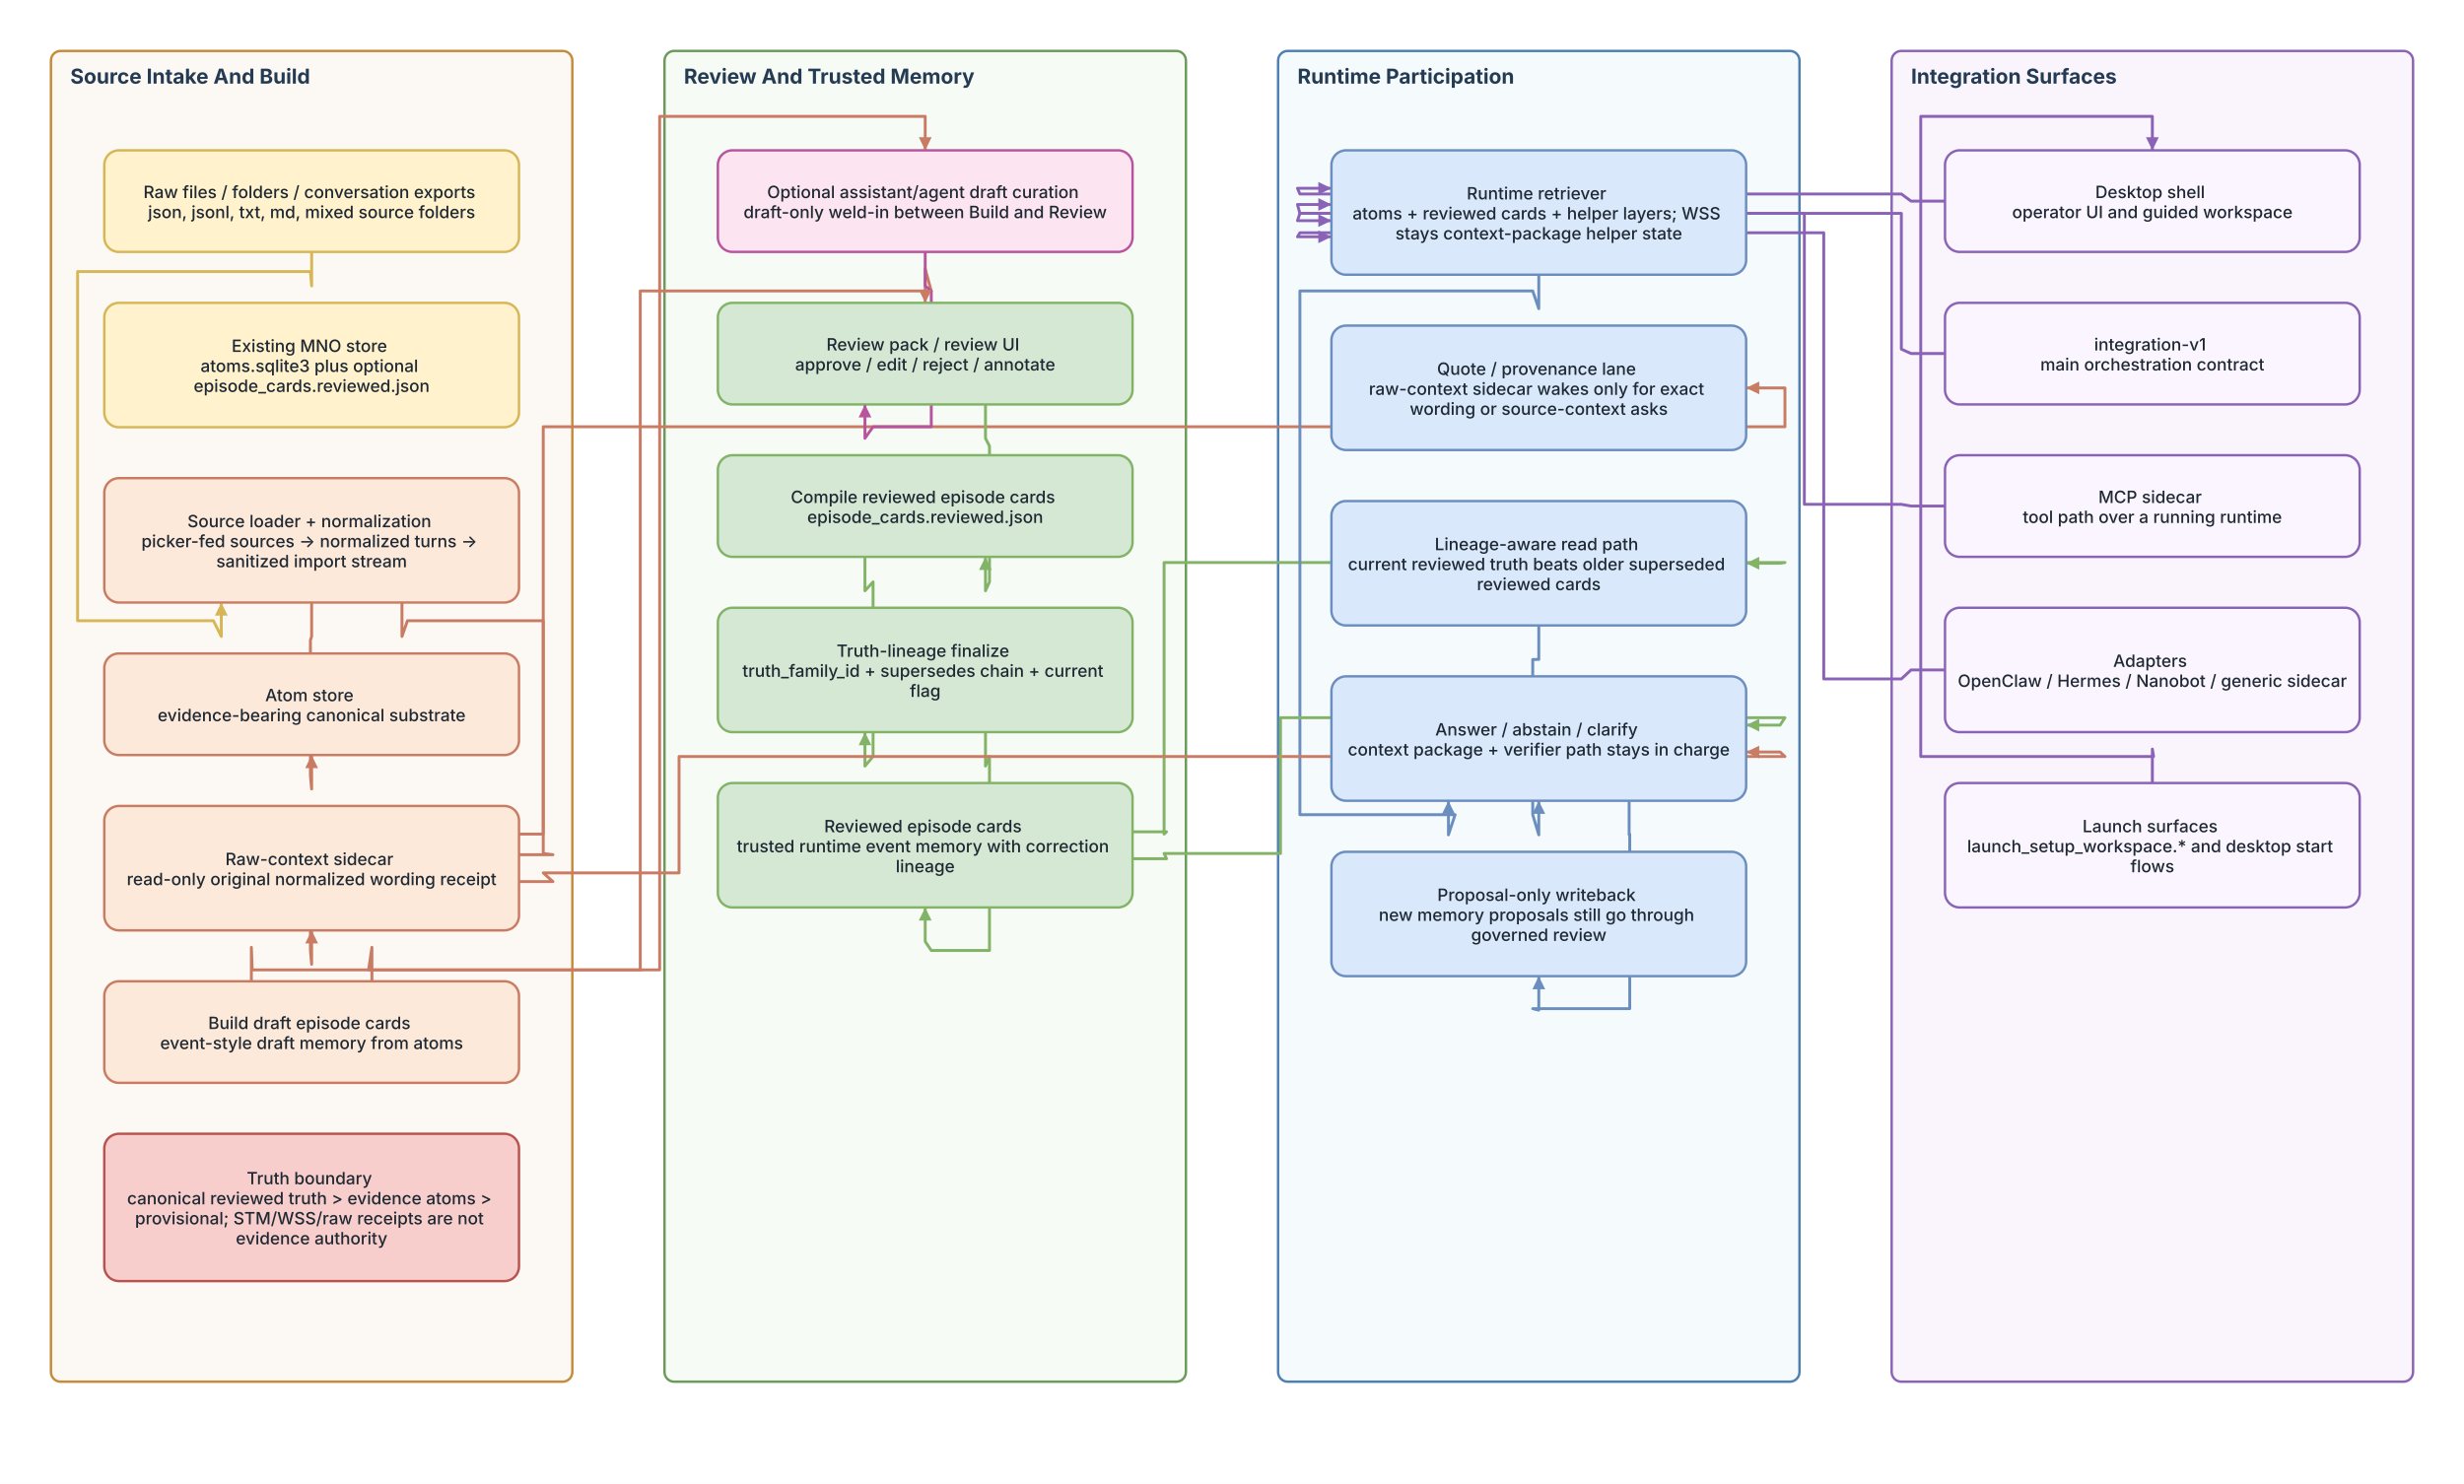
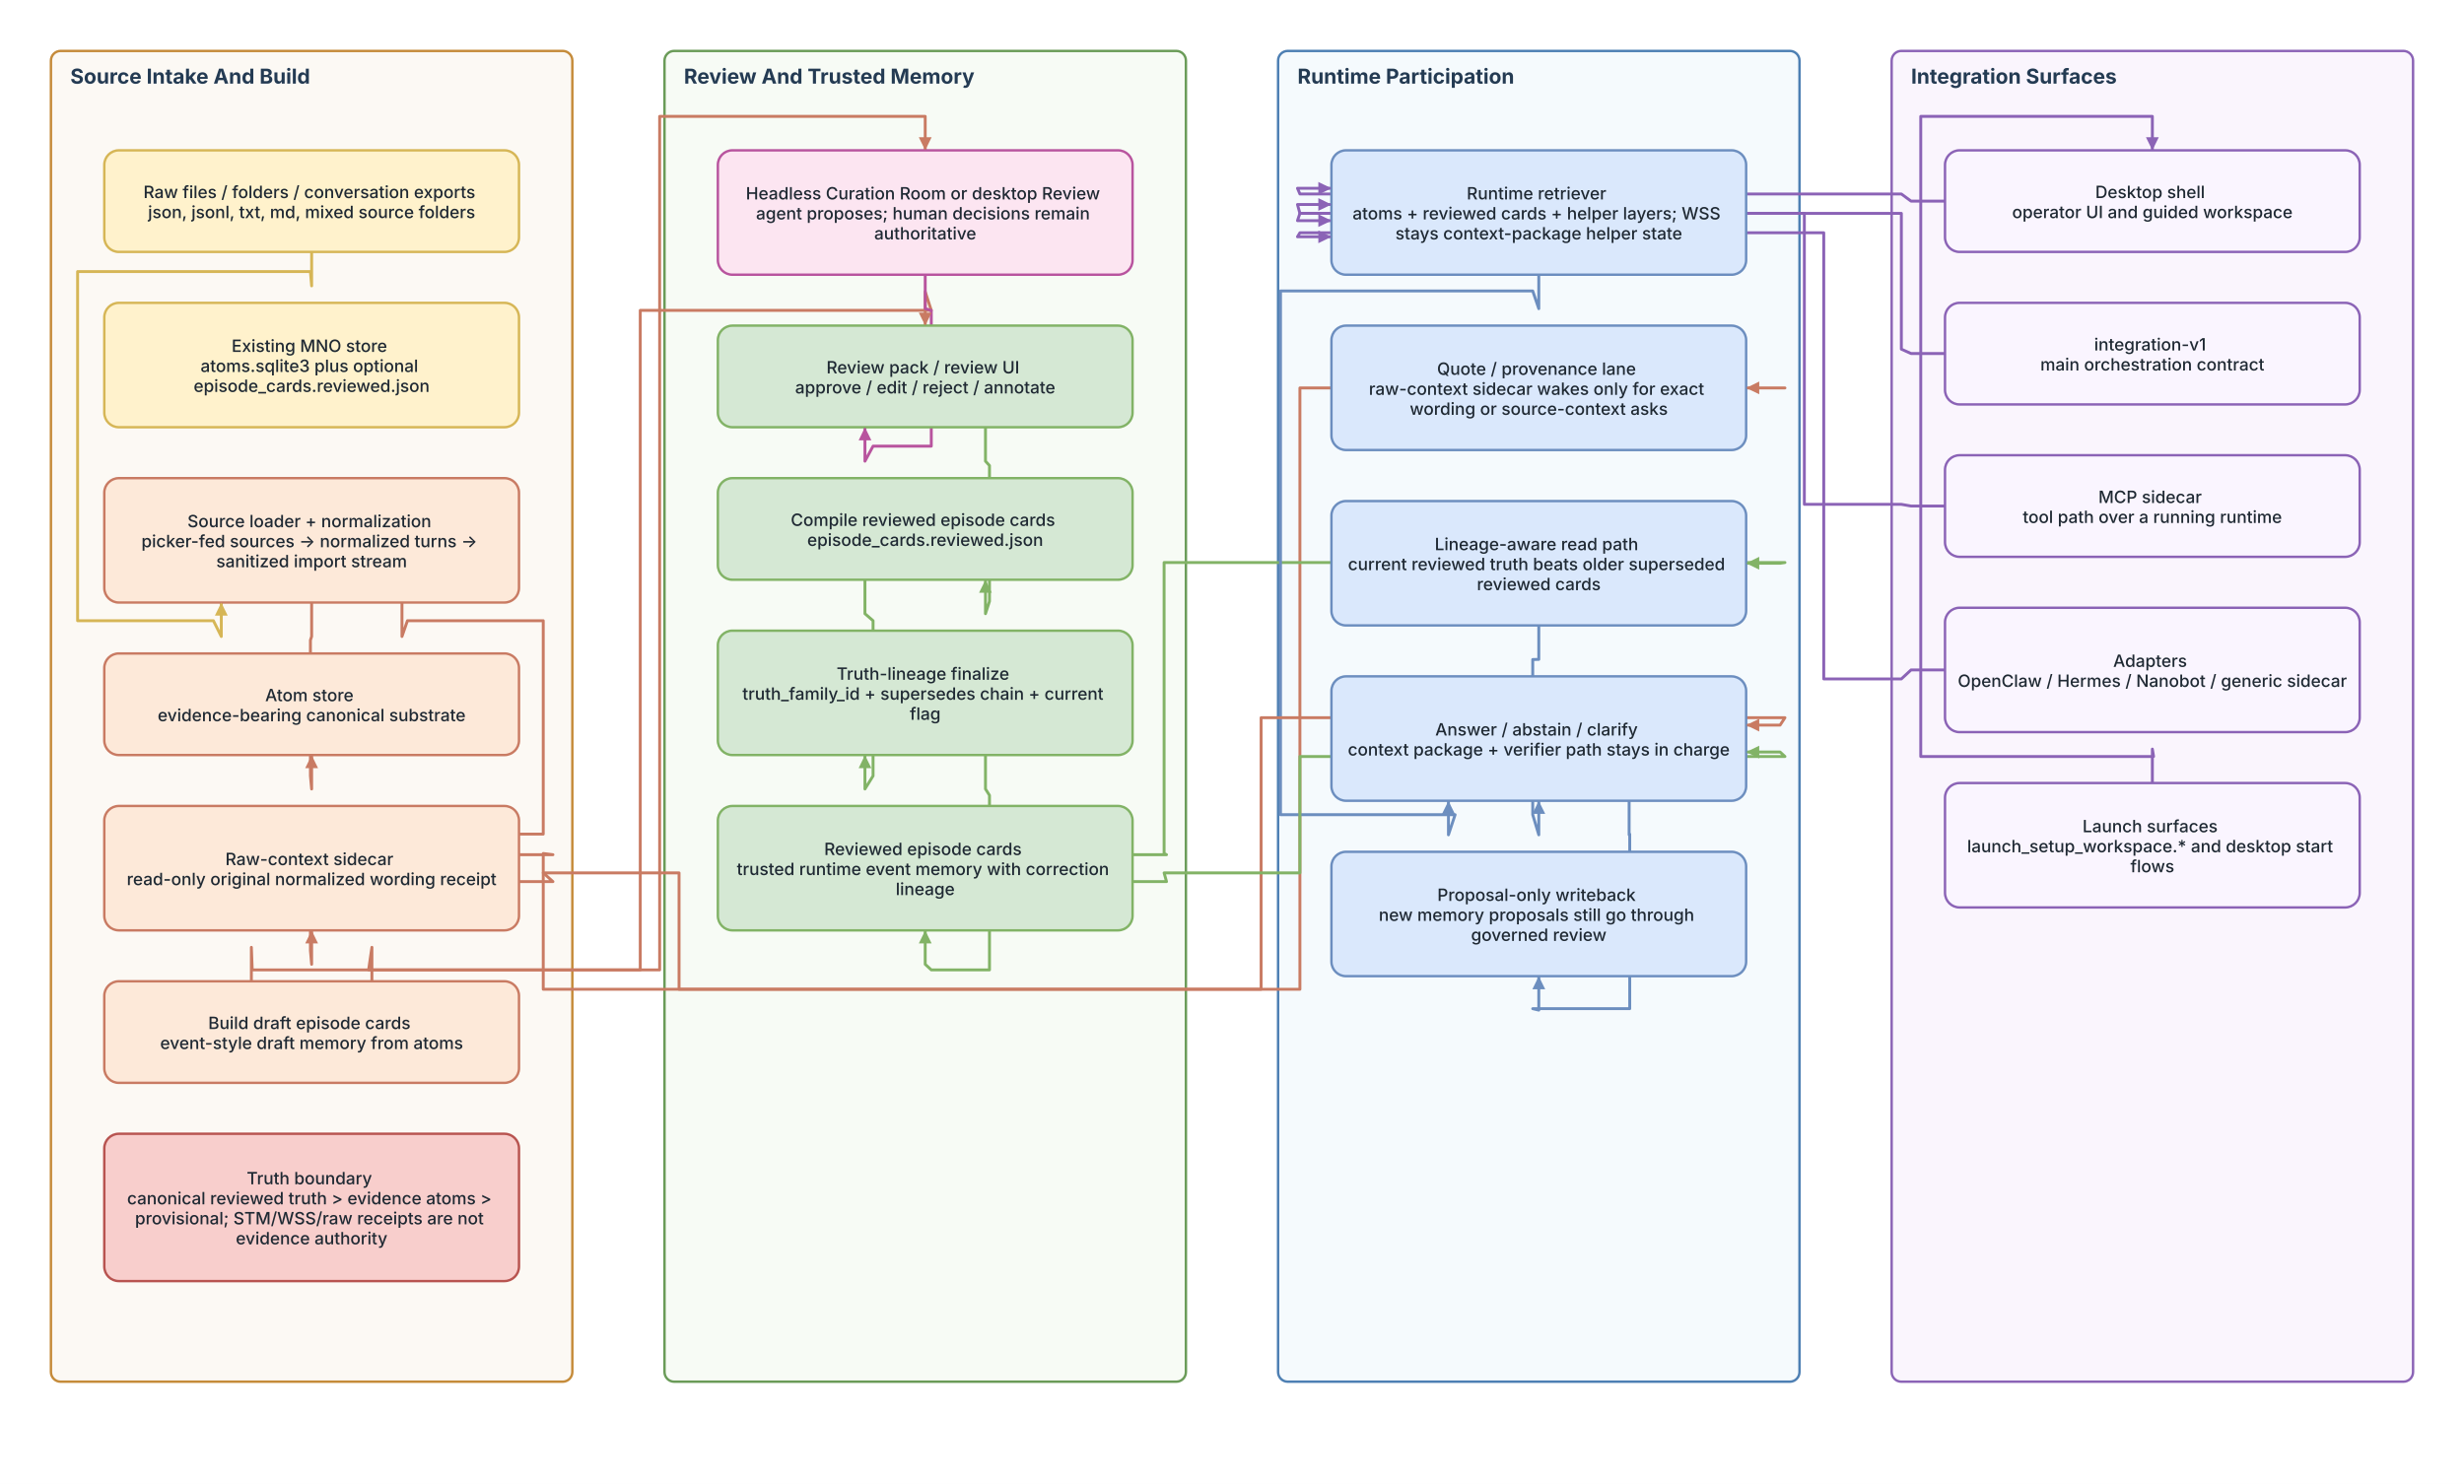
<svg xmlns="http://www.w3.org/2000/svg" width="2032" height="1224" viewBox="0 0 2032 1224" role="img" aria-label="Engineering Pipeline">
  <rect width="100%" height="100%" fill="#ffffff" />
  <rect x="42.0" y="42.0" width="430.0" height="1097.7" rx="8" fill="#f8f1e7" fill-opacity="0.48" stroke="#c58b3a" stroke-width="2" />
  <text x="58.0" y="69.0" font-family="Segoe UI, Inter, Arial, sans-serif" font-size="17" font-weight="700" fill="#243b53">Source Intake And Build</text>
  <rect x="548.0" y="42.0" width="430.0" height="1097.7" rx="8" fill="#eef6ea" fill-opacity="0.48" stroke="#6a9b58" stroke-width="2" />
  <text x="564.0" y="69.0" font-family="Segoe UI, Inter, Arial, sans-serif" font-size="17" font-weight="700" fill="#243b53">Review And Trusted Memory</text>
  <rect x="1054.0" y="42.0" width="430.0" height="1097.7" rx="8" fill="#eaf3fb" fill-opacity="0.48" stroke="#4d7fb3" stroke-width="2" />
  <text x="1070.0" y="69.0" font-family="Segoe UI, Inter, Arial, sans-serif" font-size="17" font-weight="700" fill="#243b53">Runtime Participation</text>
  <rect x="1560.0" y="42.0" width="430.0" height="1097.7" rx="8" fill="#f4eafa" fill-opacity="0.48" stroke="#8b63b6" stroke-width="2" />
  <text x="1576.0" y="69.0" font-family="Segoe UI, Inter, Arial, sans-serif" font-size="17" font-weight="700" fill="#243b53">Integration Surfaces</text>
-   <polyline points="713.3,459.3 713.3,487.3 720.0,480.0 720.0,624.0 713.3,631.9 713.3,603.9" fill="none" stroke="#82b366" stroke-width="2.4" stroke-linejoin="round" stroke-linecap="round" />
-   <polyline points="812.7,603.9 812.7,631.9 816.0,624.0 816.0,784.0 768.0,784.0 763.0,776.6 763.0,748.6" fill="none" stroke="#82b366" stroke-width="2.4" stroke-linejoin="round" stroke-linecap="round" />
-   <polyline points="428.0,705.0 456.0,705.0 448.0,704.0 448.0,352.0 1472.0,352.0 1472.0,320.0 1468.0,320.0 1440.0,320.0" fill="none" stroke="#c97b63" stroke-width="2.4" stroke-linejoin="round" stroke-linecap="round" />
-   <polyline points="934.0,686.1 962.0,686.1 960.0,688.0 960.0,464.0 1472.0,464.0 1468.0,464.6 1440.0,464.6" fill="none" stroke="#82b366" stroke-width="2.4" stroke-linejoin="round" stroke-linecap="round" />
-   <polyline points="1269.0,226.6 1269.0,254.6 1264.0,240.0 1072.0,240.0 1072.0,672.0 1200.0,672.0 1194.5,688.6 1194.5,660.6" fill="none" stroke="#6c8ebf" stroke-width="2.4" stroke-linejoin="round" stroke-linecap="round" />
+   <polyline points="713.3,478.2 713.3,506.2 720.0,512.0 720.0,640.0 713.3,650.8 713.3,622.8" fill="none" stroke="#82b366" stroke-width="2.4" stroke-linejoin="round" stroke-linecap="round" />
+   <polyline points="812.7,622.8 812.7,650.8 816.0,656.0 816.0,800.0 768.0,800.0 763.0,795.4 763.0,767.4" fill="none" stroke="#82b366" stroke-width="2.4" stroke-linejoin="round" stroke-linecap="round" />
+   <polyline points="428.0,705.0 456.0,705.0 448.0,704.0 448.0,816.0 1072.0,816.0 1072.0,320.0 1472.0,320.0 1468.0,320.0 1440.0,320.0" fill="none" stroke="#c97b63" stroke-width="2.4" stroke-linejoin="round" stroke-linecap="round" />
+   <polyline points="934.0,705.0 962.0,705.0 960.0,704.0 960.0,464.0 1472.0,464.0 1468.0,464.6 1440.0,464.6" fill="none" stroke="#82b366" stroke-width="2.4" stroke-linejoin="round" stroke-linecap="round" />
+   <polyline points="1269.0,226.6 1269.0,254.6 1264.0,240.0 1056.0,240.0 1056.0,672.0 1200.0,672.0 1194.5,688.6 1194.5,660.6" fill="none" stroke="#6c8ebf" stroke-width="2.4" stroke-linejoin="round" stroke-linecap="round" />
  <polyline points="1269.0,515.9 1269.0,543.9 1264.0,544.0 1264.0,672.0 1269.0,688.6 1269.0,660.6" fill="none" stroke="#6c8ebf" stroke-width="2.4" stroke-linejoin="round" stroke-linecap="round" />
  <polyline points="1343.5,660.6 1343.5,688.6 1344.0,688.0 1344.0,832.0 1264.0,832.0 1269.0,833.2 1269.0,805.2" fill="none" stroke="#6c8ebf" stroke-width="2.4" stroke-linejoin="round" stroke-linecap="round" />
  <polyline points="1604.0,165.9 1576.0,165.9 1568.0,160.0 1072.0,160.0 1070.0,155.3 1098.0,155.3" fill="none" stroke="#8b63b6" stroke-width="2.4" stroke-linejoin="round" stroke-linecap="round" />
  <polyline points="1604.0,291.6 1576.0,291.6 1568.0,288.0 1568.0,176.0 1072.0,176.0 1070.0,168.7 1098.0,168.7" fill="none" stroke="#8b63b6" stroke-width="2.4" stroke-linejoin="round" stroke-linecap="round" />
  <polyline points="257.0,207.8 257.0,235.8 256.0,224.0 64.0,224.0 64.0,512.0 176.0,512.0 182.5,525.0 182.5,497.0" fill="none" stroke="#d6b656" stroke-width="2.4" stroke-linejoin="round" stroke-linecap="round" />
  <polyline points="1604.0,417.4 1576.0,417.4 1568.0,416.0 1488.0,416.0 1488.0,176.0 1072.0,176.0 1070.0,182.0 1098.0,182.0" fill="none" stroke="#8b63b6" stroke-width="2.4" stroke-linejoin="round" stroke-linecap="round" />
  <polyline points="1604.0,552.6 1576.0,552.6 1568.0,560.0 1504.0,560.0 1504.0,192.0 1072.0,192.0 1070.0,195.3 1098.0,195.3" fill="none" stroke="#8b63b6" stroke-width="2.4" stroke-linejoin="round" stroke-linecap="round" />
  <polyline points="1775.0,645.9 1775.0,617.9 1776.0,624.0 1584.0,624.0 1584.0,96.0 1775.0,96.0 1775.0,124.0" fill="none" stroke="#8b63b6" stroke-width="2.4" stroke-linejoin="round" stroke-linecap="round" />
-   <polyline points="428.0,727.2 456.0,727.2 448.0,720.0 560.0,720.0 560.0,624.0 1472.0,624.0 1468.0,620.3 1440.0,620.3" fill="none" stroke="#c97b63" stroke-width="2.4" stroke-linejoin="round" stroke-linecap="round" />
-   <polyline points="934.0,708.3 962.0,708.3 960.0,704.0 1056.0,704.0 1056.0,592.0 1472.0,592.0 1468.0,598.1 1440.0,598.1" fill="none" stroke="#82b366" stroke-width="2.4" stroke-linejoin="round" stroke-linecap="round" />
+   <polyline points="428.0,727.2 456.0,727.2 448.0,720.0 560.0,720.0 560.0,816.0 1040.0,816.0 1040.0,592.0 1472.0,592.0 1468.0,598.1 1440.0,598.1" fill="none" stroke="#c97b63" stroke-width="2.4" stroke-linejoin="round" stroke-linecap="round" />
+   <polyline points="934.0,727.2 962.0,727.2 960.0,720.0 1072.0,720.0 1072.0,624.0 1472.0,624.0 1468.0,620.3 1440.0,620.3" fill="none" stroke="#82b366" stroke-width="2.4" stroke-linejoin="round" stroke-linecap="round" />
  <polyline points="257.0,497.0 257.0,525.0 256.0,528.0 256.0,640.0 257.0,650.8 257.0,622.8" fill="none" stroke="#c97b63" stroke-width="2.4" stroke-linejoin="round" stroke-linecap="round" />
  <polyline points="331.5,497.0 331.5,525.0 336.0,512.0 448.0,512.0 448.0,688.0 256.0,688.0 256.0,784.0 257.0,795.4 257.0,767.4" fill="none" stroke="#c97b63" stroke-width="2.4" stroke-linejoin="round" stroke-linecap="round" />
  <polyline points="207.3,809.4 207.3,781.4 208.0,800.0 544.0,800.0 544.0,96.0 763.0,96.0 763.0,124.0" fill="none" stroke="#c97b63" stroke-width="2.4" stroke-linejoin="round" stroke-linecap="round" />
-   <polyline points="306.7,809.4 306.7,781.4 304.0,800.0 528.0,800.0 528.0,240.0 768.0,240.0 763.0,221.8 763.0,249.8" fill="none" stroke="#c97b63" stroke-width="2.4" stroke-linejoin="round" stroke-linecap="round" />
-   <polyline points="763.0,207.8 763.0,235.8 768.0,240.0 768.0,352.0 720.0,352.0 713.3,361.5 713.3,333.5" fill="none" stroke="#b8549e" stroke-width="2.4" stroke-linejoin="round" stroke-linecap="round" />
-   <polyline points="812.7,333.5 812.7,361.5 816.0,368.0 816.0,480.0 812.7,487.3 812.7,459.3" fill="none" stroke="#82b366" stroke-width="2.4" stroke-linejoin="round" stroke-linecap="round" />
+   <polyline points="306.7,809.4 306.7,781.4 304.0,800.0 528.0,800.0 528.0,256.0 768.0,256.0 763.0,240.6 763.0,268.6" fill="none" stroke="#c97b63" stroke-width="2.4" stroke-linejoin="round" stroke-linecap="round" />
+   <polyline points="763.0,226.6 763.0,254.6 768.0,256.0 768.0,368.0 720.0,368.0 713.3,380.4 713.3,352.4" fill="none" stroke="#b8549e" stroke-width="2.4" stroke-linejoin="round" stroke-linecap="round" />
+   <polyline points="812.7,352.4 812.7,380.4 816.0,384.0 816.0,496.0 812.7,506.2 812.7,478.2" fill="none" stroke="#82b366" stroke-width="2.4" stroke-linejoin="round" stroke-linecap="round" />
  <rect x="86.0" y="124.0" width="342.0" height="83.8" rx="12" fill="#fff2cc" stroke="#d6b656" stroke-width="2" />
  <text text-anchor="middle" font-family="Segoe UI, Inter, Arial, sans-serif" font-size="14" font-weight="500" fill="#1f2933" x="257.0" y="163.4">
    <tspan x="257.0" dy="0.0">Raw files / folders / conversation exports</tspan>
    <tspan x="257.0" dy="16.5">json, jsonl, txt, md, mixed source folders</tspan>
  </text>
  <rect x="86.0" y="249.8" width="342.0" height="102.6" rx="12" fill="#fff2cc" stroke="#d6b656" stroke-width="2" />
  <text text-anchor="middle" font-family="Segoe UI, Inter, Arial, sans-serif" font-size="14" font-weight="500" fill="#1f2933" x="257.0" y="290.3">
    <tspan x="257.0" dy="0.0">Existing MNO store</tspan>
    <tspan x="257.0" dy="16.5">atoms.sqlite3 plus optional</tspan>
    <tspan x="257.0" dy="16.5">episode_cards.reviewed.json</tspan>
  </text>
  <rect x="86.0" y="394.4" width="342.0" height="102.6" rx="12" fill="#fde9d9" stroke="#c97b63" stroke-width="2" />
  <text text-anchor="middle" font-family="Segoe UI, Inter, Arial, sans-serif" font-size="14" font-weight="500" fill="#1f2933" x="257.0" y="434.9">
    <tspan x="257.0" dy="0.0">Source loader + normalization</tspan>
    <tspan x="257.0" dy="16.5">picker-fed sources -&gt; normalized turns -&gt;</tspan>
    <tspan x="257.0" dy="16.5">sanitized import stream</tspan>
  </text>
  <rect x="86.0" y="539.0" width="342.0" height="83.8" rx="12" fill="#fde9d9" stroke="#c97b63" stroke-width="2" />
  <text text-anchor="middle" font-family="Segoe UI, Inter, Arial, sans-serif" font-size="14" font-weight="500" fill="#1f2933" x="257.0" y="578.4">
    <tspan x="257.0" dy="0.0">Atom store</tspan>
    <tspan x="257.0" dy="16.5">evidence-bearing canonical substrate</tspan>
  </text>
  <rect x="86.0" y="664.8" width="342.0" height="102.6" rx="12" fill="#fde9d9" stroke="#c97b63" stroke-width="2" />
  <text text-anchor="middle" font-family="Segoe UI, Inter, Arial, sans-serif" font-size="14" font-weight="500" fill="#1f2933" x="257.0" y="713.6">
    <tspan x="257.0" dy="0.0">Raw-context sidecar</tspan>
    <tspan x="257.0" dy="16.5">read-only original normalized wording receipt</tspan>
  </text>
  <rect x="86.0" y="809.4" width="342.0" height="83.8" rx="12" fill="#fde9d9" stroke="#c97b63" stroke-width="2" />
  <text text-anchor="middle" font-family="Segoe UI, Inter, Arial, sans-serif" font-size="14" font-weight="500" fill="#1f2933" x="257.0" y="848.8">
    <tspan x="257.0" dy="0.0">Build draft episode cards</tspan>
    <tspan x="257.0" dy="16.5">event-style draft memory from atoms</tspan>
  </text>
  <rect x="86.0" y="935.2" width="342.0" height="121.5" rx="12" fill="#f8cecc" stroke="#b85450" stroke-width="2" />
  <text text-anchor="middle" font-family="Segoe UI, Inter, Arial, sans-serif" font-size="14" font-weight="500" fill="#1f2933" x="257.0" y="976.9">
    <tspan x="257.0" dy="0.0">Truth boundary</tspan>
    <tspan x="257.0" dy="16.5">canonical reviewed truth &gt; evidence atoms &gt;</tspan>
    <tspan x="257.0" dy="16.5">provisional; STM/WSS/raw receipts are not</tspan>
    <tspan x="257.0" dy="16.5">evidence authority</tspan>
  </text>
-   <rect x="592.0" y="124.0" width="342.0" height="83.8" rx="12" fill="#fce5f1" stroke="#b8549e" stroke-width="2" />
-   <text text-anchor="middle" font-family="Segoe UI, Inter, Arial, sans-serif" font-size="14" font-weight="500" fill="#1f2933" x="763.0" y="163.4">
-     <tspan x="763.0" dy="0.0">Optional assistant/agent draft curation</tspan>
-     <tspan x="763.0" dy="16.5">draft-only weld-in between Build and Review</tspan>
+   <rect x="592.0" y="124.0" width="342.0" height="102.6" rx="12" fill="#fce5f1" stroke="#b8549e" stroke-width="2" />
+   <text text-anchor="middle" font-family="Segoe UI, Inter, Arial, sans-serif" font-size="14" font-weight="500" fill="#1f2933" x="763.0" y="164.5">
+     <tspan x="763.0" dy="0.0">Headless Curation Room or desktop Review</tspan>
+     <tspan x="763.0" dy="16.5">agent proposes; human decisions remain</tspan>
+     <tspan x="763.0" dy="16.5">authoritative</tspan>
  </text>
-   <rect x="592.0" y="249.8" width="342.0" height="83.8" rx="12" fill="#d5e8d4" stroke="#82b366" stroke-width="2" />
-   <text text-anchor="middle" font-family="Segoe UI, Inter, Arial, sans-serif" font-size="14" font-weight="500" fill="#1f2933" x="763.0" y="289.1">
+   <rect x="592.0" y="268.6" width="342.0" height="83.8" rx="12" fill="#d5e8d4" stroke="#82b366" stroke-width="2" />
+   <text text-anchor="middle" font-family="Segoe UI, Inter, Arial, sans-serif" font-size="14" font-weight="500" fill="#1f2933" x="763.0" y="308.0">
    <tspan x="763.0" dy="0.0">Review pack / review UI</tspan>
    <tspan x="763.0" dy="16.5">approve / edit / reject / annotate</tspan>
  </text>
-   <rect x="592.0" y="375.5" width="342.0" height="83.8" rx="12" fill="#d5e8d4" stroke="#82b366" stroke-width="2" />
-   <text text-anchor="middle" font-family="Segoe UI, Inter, Arial, sans-serif" font-size="14" font-weight="500" fill="#1f2933" x="763.0" y="414.9">
+   <rect x="592.0" y="394.4" width="342.0" height="83.8" rx="12" fill="#d5e8d4" stroke="#82b366" stroke-width="2" />
+   <text text-anchor="middle" font-family="Segoe UI, Inter, Arial, sans-serif" font-size="14" font-weight="500" fill="#1f2933" x="763.0" y="433.8">
    <tspan x="763.0" dy="0.0">Compile reviewed episode cards</tspan>
    <tspan x="763.0" dy="16.5">episode_cards.reviewed.json</tspan>
  </text>
-   <rect x="592.0" y="501.3" width="342.0" height="102.6" rx="12" fill="#d5e8d4" stroke="#82b366" stroke-width="2" />
-   <text text-anchor="middle" font-family="Segoe UI, Inter, Arial, sans-serif" font-size="14" font-weight="500" fill="#1f2933" x="763.0" y="541.8">
+   <rect x="592.0" y="520.2" width="342.0" height="102.6" rx="12" fill="#d5e8d4" stroke="#82b366" stroke-width="2" />
+   <text text-anchor="middle" font-family="Segoe UI, Inter, Arial, sans-serif" font-size="14" font-weight="500" fill="#1f2933" x="763.0" y="560.7">
    <tspan x="763.0" dy="0.0">Truth-lineage finalize</tspan>
    <tspan x="763.0" dy="16.5">truth_family_id + supersedes chain + current</tspan>
    <tspan x="763.0" dy="16.5">flag</tspan>
  </text>
-   <rect x="592.0" y="645.9" width="342.0" height="102.6" rx="12" fill="#d5e8d4" stroke="#82b366" stroke-width="2" />
-   <text text-anchor="middle" font-family="Segoe UI, Inter, Arial, sans-serif" font-size="14" font-weight="500" fill="#1f2933" x="763.0" y="686.5">
+   <rect x="592.0" y="664.8" width="342.0" height="102.6" rx="12" fill="#d5e8d4" stroke="#82b366" stroke-width="2" />
+   <text text-anchor="middle" font-family="Segoe UI, Inter, Arial, sans-serif" font-size="14" font-weight="500" fill="#1f2933" x="763.0" y="705.3">
    <tspan x="763.0" dy="0.0">Reviewed episode cards</tspan>
    <tspan x="763.0" dy="16.5">trusted runtime event memory with correction</tspan>
    <tspan x="763.0" dy="16.5">lineage</tspan>
  </text>
  <rect x="1098.0" y="124.0" width="342.0" height="102.6" rx="12" fill="#dae8fc" stroke="#6c8ebf" stroke-width="2" />
  <text text-anchor="middle" font-family="Segoe UI, Inter, Arial, sans-serif" font-size="14" font-weight="500" fill="#1f2933" x="1269.0" y="164.5">
    <tspan x="1269.0" dy="0.0">Runtime retriever</tspan>
    <tspan x="1269.0" dy="16.5">atoms + reviewed cards + helper layers; WSS</tspan>
    <tspan x="1269.0" dy="16.5">stays context-package helper state</tspan>
  </text>
  <rect x="1098.0" y="268.6" width="342.0" height="102.6" rx="12" fill="#dae8fc" stroke="#6c8ebf" stroke-width="2" />
  <text text-anchor="middle" font-family="Segoe UI, Inter, Arial, sans-serif" font-size="14" font-weight="500" fill="#1f2933" x="1269.0" y="309.2">
    <tspan x="1269.0" dy="0.0">Quote / provenance lane</tspan>
    <tspan x="1269.0" dy="16.5">raw-context sidecar wakes only for exact</tspan>
    <tspan x="1269.0" dy="16.5">wording or source-context asks</tspan>
  </text>
  <rect x="1098.0" y="413.3" width="342.0" height="102.6" rx="12" fill="#dae8fc" stroke="#6c8ebf" stroke-width="2" />
  <text text-anchor="middle" font-family="Segoe UI, Inter, Arial, sans-serif" font-size="14" font-weight="500" fill="#1f2933" x="1269.0" y="453.8">
    <tspan x="1269.0" dy="0.0">Lineage-aware read path</tspan>
    <tspan x="1269.0" dy="16.5">current reviewed truth beats older superseded</tspan>
    <tspan x="1269.0" dy="16.5">reviewed cards</tspan>
  </text>
  <rect x="1098.0" y="557.9" width="342.0" height="102.6" rx="12" fill="#dae8fc" stroke="#6c8ebf" stroke-width="2" />
  <text text-anchor="middle" font-family="Segoe UI, Inter, Arial, sans-serif" font-size="14" font-weight="500" fill="#1f2933" x="1269.0" y="606.7">
    <tspan x="1269.0" dy="0.0">Answer / abstain / clarify</tspan>
    <tspan x="1269.0" dy="16.5">context package + verifier path stays in charge</tspan>
  </text>
  <rect x="1098.0" y="702.6" width="342.0" height="102.6" rx="12" fill="#dae8fc" stroke="#6c8ebf" stroke-width="2" />
  <text text-anchor="middle" font-family="Segoe UI, Inter, Arial, sans-serif" font-size="14" font-weight="500" fill="#1f2933" x="1269.0" y="743.1">
    <tspan x="1269.0" dy="0.0">Proposal-only writeback</tspan>
    <tspan x="1269.0" dy="16.5">new memory proposals still go through</tspan>
    <tspan x="1269.0" dy="16.5">governed review</tspan>
  </text>
  <rect x="1604.0" y="124.0" width="342.0" height="83.8" rx="12" fill="#faf5ff" stroke="#8b63b6" stroke-width="2" />
  <text text-anchor="middle" font-family="Segoe UI, Inter, Arial, sans-serif" font-size="14" font-weight="500" fill="#1f2933" x="1775.0" y="163.4">
    <tspan x="1775.0" dy="0.0">Desktop shell</tspan>
    <tspan x="1775.0" dy="16.5">operator UI and guided workspace</tspan>
  </text>
  <rect x="1604.0" y="249.8" width="342.0" height="83.8" rx="12" fill="#faf5ff" stroke="#8b63b6" stroke-width="2" />
  <text text-anchor="middle" font-family="Segoe UI, Inter, Arial, sans-serif" font-size="14" font-weight="500" fill="#1f2933" x="1775.0" y="289.1">
    <tspan x="1775.0" dy="0.0">integration-v1</tspan>
    <tspan x="1775.0" dy="16.5">main orchestration contract</tspan>
  </text>
  <rect x="1604.0" y="375.5" width="342.0" height="83.8" rx="12" fill="#faf5ff" stroke="#8b63b6" stroke-width="2" />
  <text text-anchor="middle" font-family="Segoe UI, Inter, Arial, sans-serif" font-size="14" font-weight="500" fill="#1f2933" x="1775.0" y="414.9">
    <tspan x="1775.0" dy="0.0">MCP sidecar</tspan>
    <tspan x="1775.0" dy="16.5">tool path over a running runtime</tspan>
  </text>
  <rect x="1604.0" y="501.3" width="342.0" height="102.6" rx="12" fill="#faf5ff" stroke="#8b63b6" stroke-width="2" />
  <text text-anchor="middle" font-family="Segoe UI, Inter, Arial, sans-serif" font-size="14" font-weight="500" fill="#1f2933" x="1775.0" y="550.1">
    <tspan x="1775.0" dy="0.0">Adapters</tspan>
    <tspan x="1775.0" dy="16.5">OpenClaw / Hermes / Nanobot / generic sidecar</tspan>
  </text>
  <rect x="1604.0" y="645.9" width="342.0" height="102.6" rx="12" fill="#faf5ff" stroke="#8b63b6" stroke-width="2" />
  <text text-anchor="middle" font-family="Segoe UI, Inter, Arial, sans-serif" font-size="14" font-weight="500" fill="#1f2933" x="1775.0" y="686.5">
    <tspan x="1775.0" dy="0.0">Launch surfaces</tspan>
    <tspan x="1775.0" dy="16.5">launch_setup_workspace.* and desktop start</tspan>
    <tspan x="1775.0" dy="16.5">flows</tspan>
  </text>
-   <polygon points="713.3,603.9 718.6,614.7 708.1,614.7" fill="#82b366" />
-   <polygon points="763.0,748.6 768.3,759.3 757.7,759.3" fill="#82b366" />
+   <polygon points="713.3,622.8 718.6,633.6 708.1,633.6" fill="#82b366" />
+   <polygon points="763.0,767.4 768.3,778.2 757.7,778.2" fill="#82b366" />
  <polygon points="1440.0,320.0 1450.8,314.7 1450.8,325.2" fill="#c97b63" />
  <polygon points="1440.0,464.6 1450.8,459.3 1450.8,469.9" fill="#82b366" />
  <polygon points="1194.5,660.6 1199.8,671.3 1189.2,671.3" fill="#6c8ebf" />
  <polygon points="1269.0,660.6 1274.3,671.3 1263.7,671.3" fill="#6c8ebf" />
  <polygon points="1269.0,805.2 1274.3,816.0 1263.7,816.0" fill="#6c8ebf" />
  <polygon points="1098.0,155.3 1087.2,160.6 1087.2,150.1" fill="#8b63b6" />
  <polygon points="1098.0,168.7 1087.2,173.9 1087.2,163.4" fill="#8b63b6" />
  <polygon points="182.5,497.0 187.8,507.8 177.2,507.8" fill="#d6b656" />
  <polygon points="1098.0,182.0 1087.2,187.2 1087.2,176.7" fill="#8b63b6" />
  <polygon points="1098.0,195.3 1087.2,200.6 1087.2,190.1" fill="#8b63b6" />
  <polygon points="1775.0,124.0 1769.7,113.2 1780.3,113.2" fill="#8b63b6" />
-   <polygon points="1440.0,620.3 1450.8,615.1 1450.8,625.6" fill="#c97b63" />
-   <polygon points="1440.0,598.1 1450.8,592.9 1450.8,603.4" fill="#82b366" />
+   <polygon points="1440.0,598.1 1450.8,592.9 1450.8,603.4" fill="#c97b63" />
+   <polygon points="1440.0,620.3 1450.8,615.1 1450.8,625.6" fill="#82b366" />
  <polygon points="257.0,622.8 262.3,633.6 251.7,633.6" fill="#c97b63" />
  <polygon points="257.0,767.4 262.3,778.2 251.7,778.2" fill="#c97b63" />
  <polygon points="763.0,124.0 757.7,113.2 768.3,113.2" fill="#c97b63" />
-   <polygon points="763.0,249.8 757.7,239.0 768.3,239.0" fill="#c97b63" />
-   <polygon points="713.3,333.5 718.6,344.3 708.1,344.3" fill="#b8549e" />
-   <polygon points="812.7,459.3 817.9,470.1 807.4,470.1" fill="#82b366" />
+   <polygon points="763.0,268.6 757.7,257.9 768.3,257.9" fill="#c97b63" />
+   <polygon points="713.3,352.4 718.6,363.2 708.1,363.2" fill="#b8549e" />
+   <polygon points="812.7,478.2 817.9,488.9 807.4,488.9" fill="#82b366" />
</svg>
